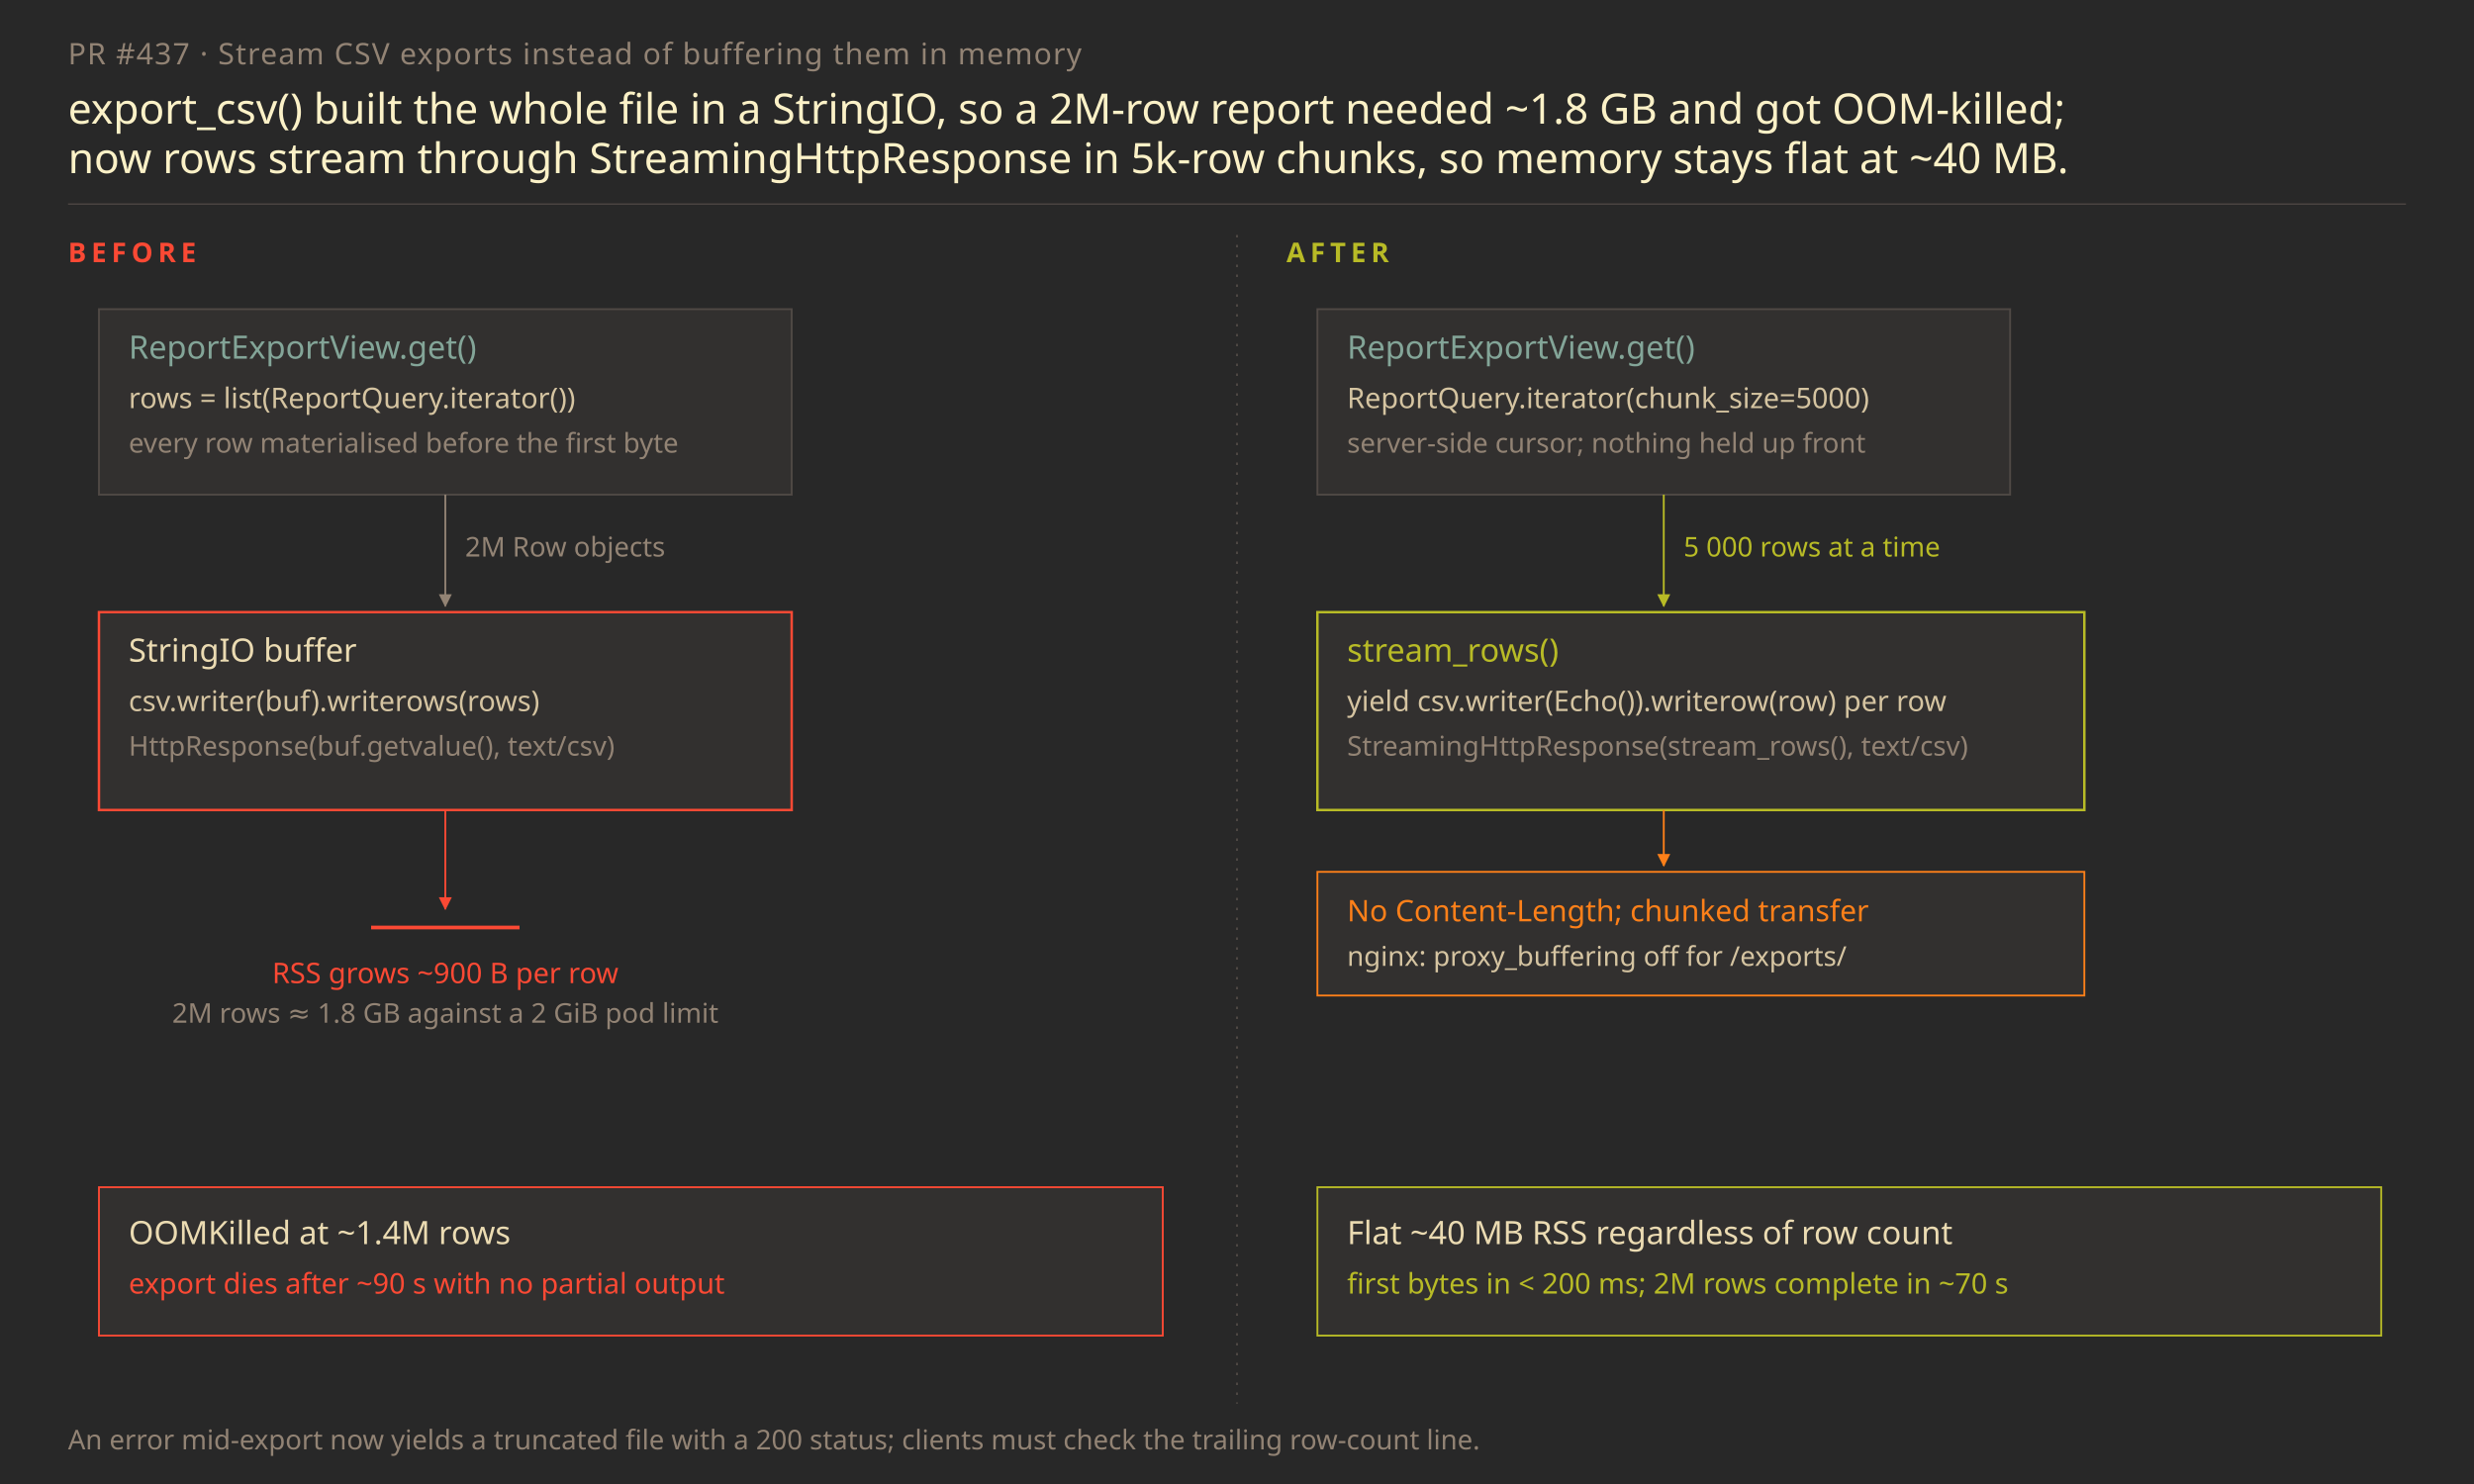
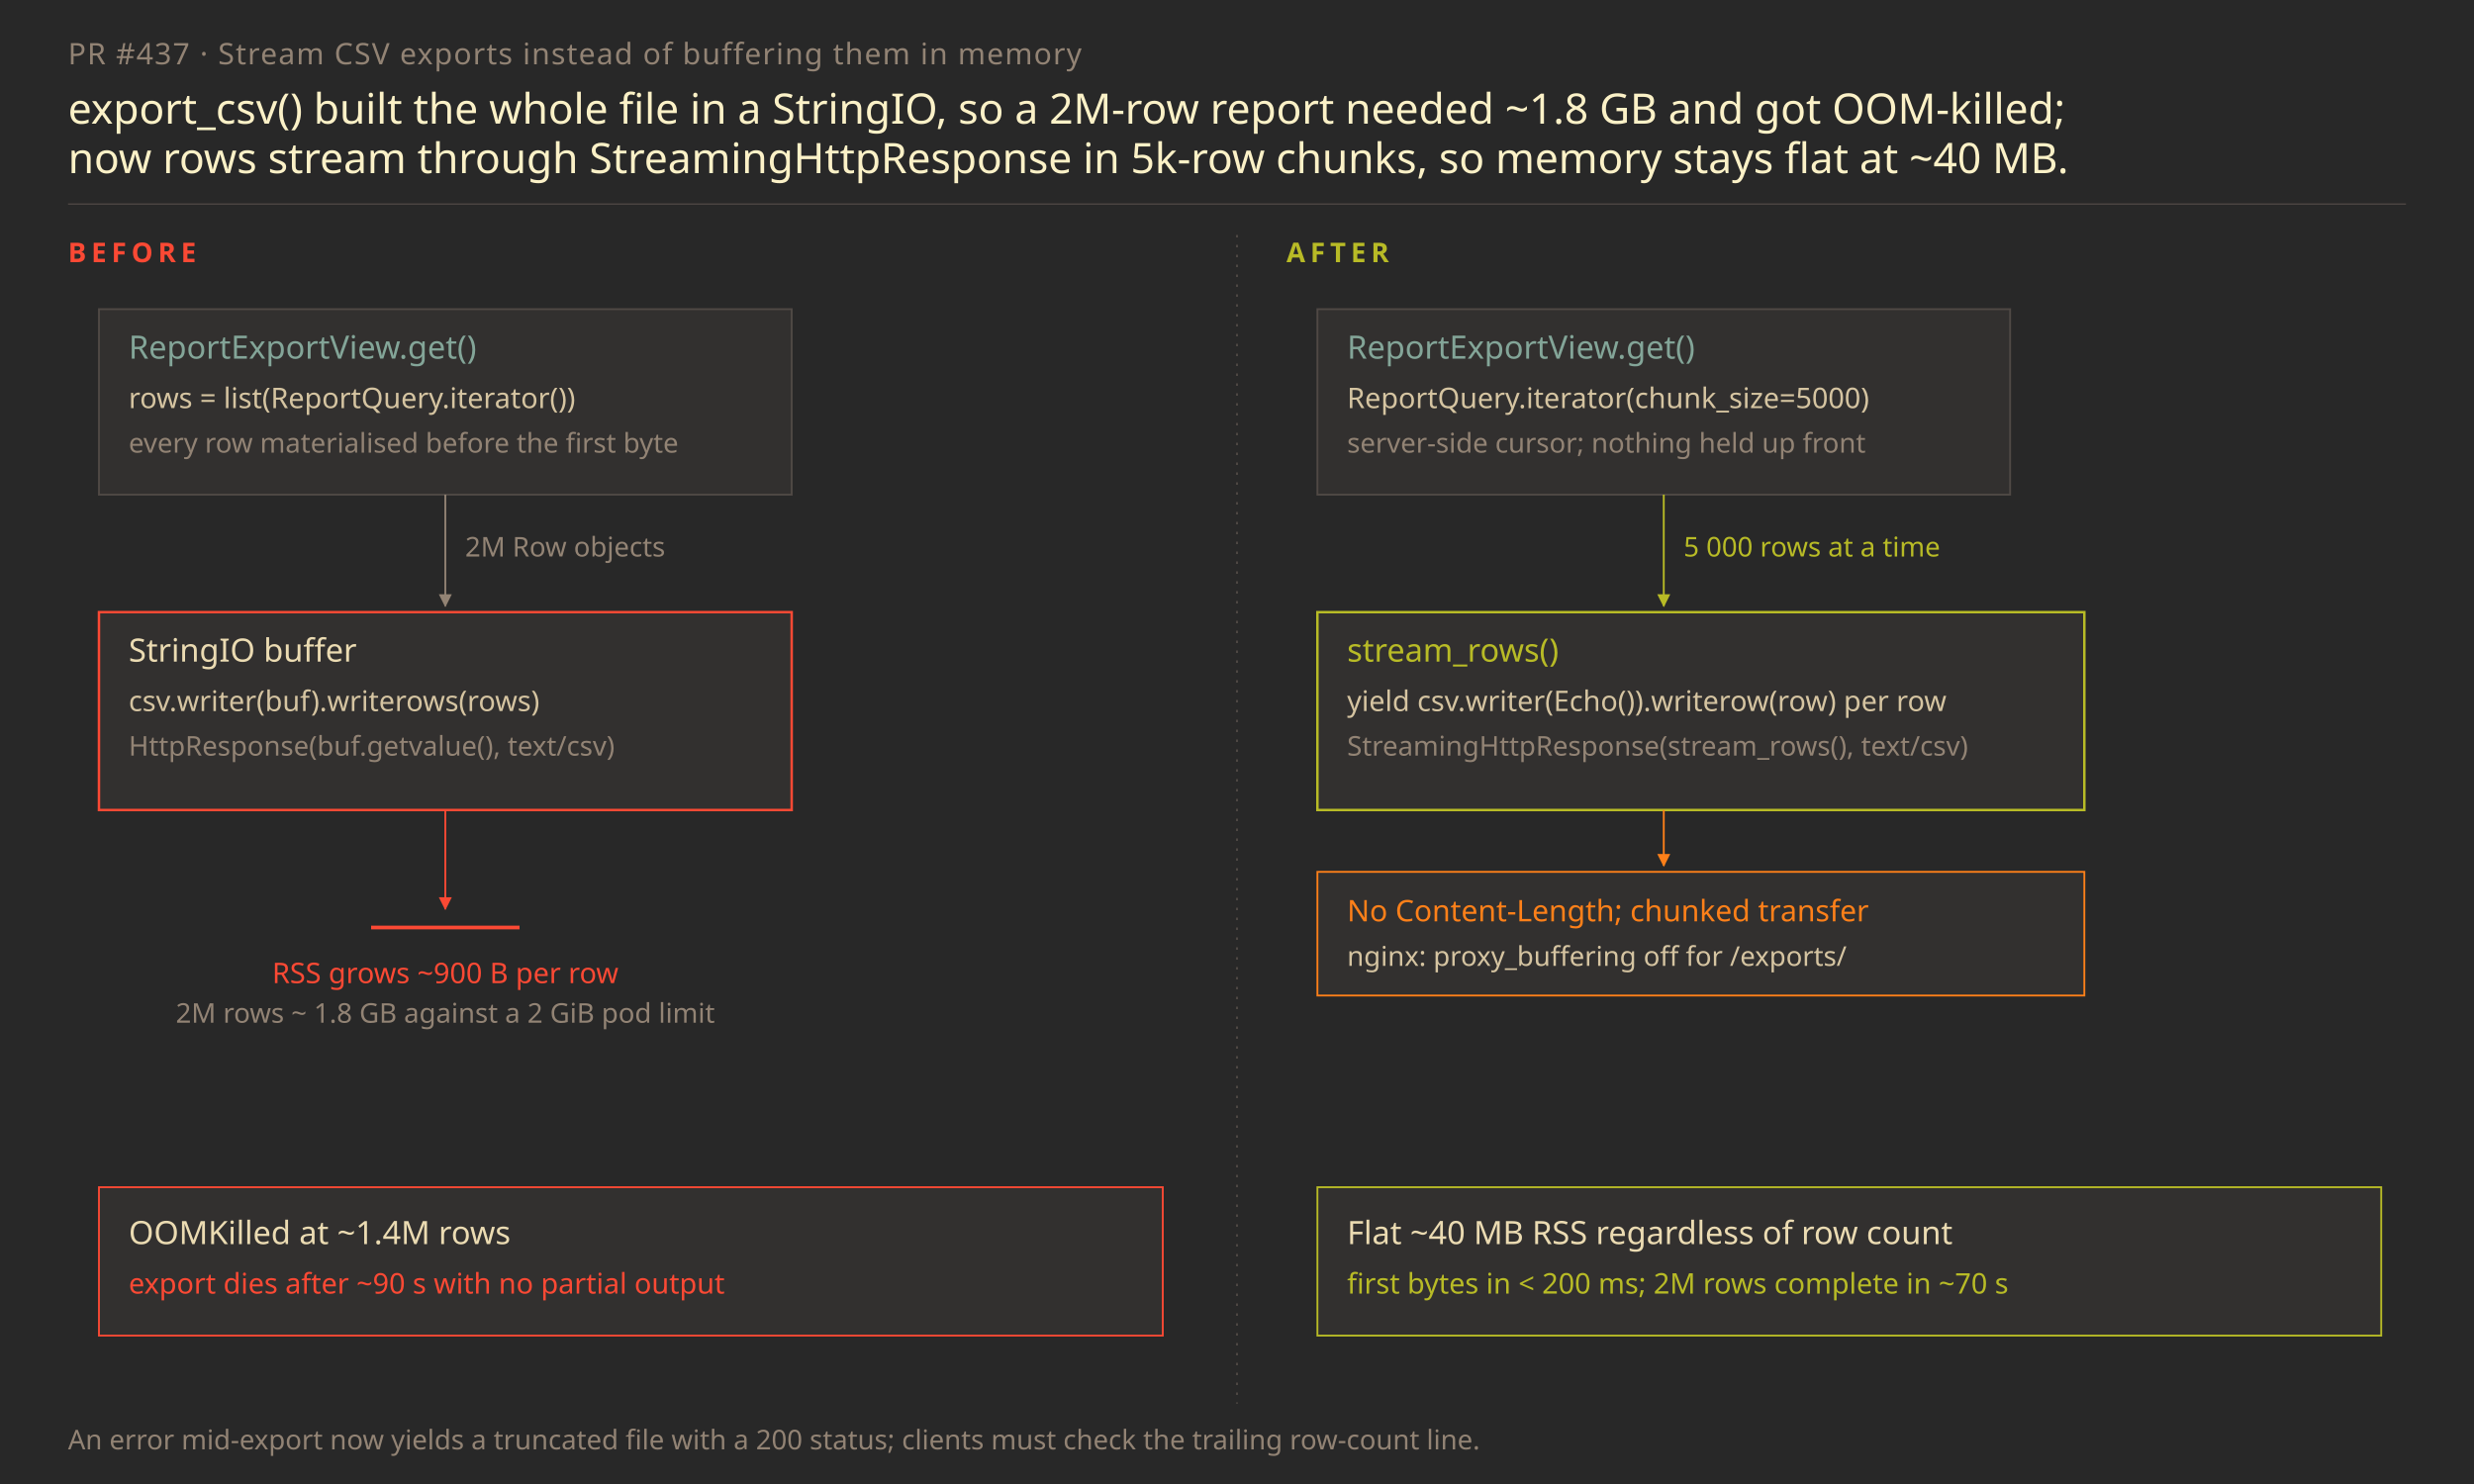
<svg xmlns="http://www.w3.org/2000/svg" viewBox="0 0 2000 1200" font-family="'Segoe UI', 'Noto Sans', 'DejaVu Sans', ui-sans-serif, system-ui, sans-serif">
  <rect x="0" y="0" width="2000" height="1200" fill="#282828" />
  <defs>
    <marker id="arr-dim" viewBox="0 0 10 10" refX="9" refY="5" markerWidth="7" markerHeight="7" orient="auto-start-reverse">
      <path d="M0,0 L10,5 L0,10 z" fill="#928374" />
    </marker>
    <marker id="arr-blue" viewBox="0 0 10 10" refX="9" refY="5" markerWidth="7" markerHeight="7" orient="auto-start-reverse">
      <path d="M0,0 L10,5 L0,10 z" fill="#83a598" />
    </marker>
    <marker id="arr-green" viewBox="0 0 10 10" refX="9" refY="5" markerWidth="7" markerHeight="7" orient="auto-start-reverse">
      <path d="M0,0 L10,5 L0,10 z" fill="#b8bb26" />
    </marker>
    <marker id="arr-red" viewBox="0 0 10 10" refX="9" refY="5" markerWidth="7" markerHeight="7" orient="auto-start-reverse">
      <path d="M0,0 L10,5 L0,10 z" fill="#fb4934" />
    </marker>
    <marker id="arr-orange" viewBox="0 0 10 10" refX="9" refY="5" markerWidth="7" markerHeight="7" orient="auto-start-reverse">
      <path d="M0,0 L10,5 L0,10 z" fill="#fe8019" />
    </marker>
  </defs>
  <text x="55" y="52" font-size="24" letter-spacing="1" fill="#928374">PR #437 · Stream CSV exports instead of buffering them in memory</text>
  <text x="55" y="100" font-size="34" fill="#fbf1c7">export_csv() built the whole file in a StringIO, so a 2M-row report needed ~1.8 GB and got OOM-killed;</text>
  <text x="55" y="140" font-size="34" fill="#fbf1c7">now rows stream through StreamingHttpResponse in 5k-row chunks, so memory stays flat at ~40 MB.</text>
  <line x1="55" y1="165" x2="1945" y2="165" stroke="#504945" stroke-width="1" />
  <text x="55" y="212" font-size="22" font-weight="700" letter-spacing="4" fill="#fb4934">BEFORE</text>
  <text x="1040" y="212" font-size="22" font-weight="700" letter-spacing="4" fill="#b8bb26">AFTER</text>
  <line x1="1000" y1="190" x2="1000" y2="1135" stroke="#504945" stroke-width="1.5" stroke-dasharray="2 6" />
  <g>
    <rect x="80" y="250" width="560" height="150" fill="#32302f" stroke="#504945" stroke-width="1.5" />
    <text x="104" y="290" font-size="26" fill="#83a598">ReportExportView.get()</text>
    <text x="104" y="330" font-size="23" fill="#d5c4a1">rows = list(ReportQuery.iterator())</text>
    <text x="104" y="366" font-size="22" fill="#928374">every row materialised before the first byte</text>
  </g>
  <line x1="360" y1="400" x2="360" y2="490" stroke="#928374" stroke-width="1.5" marker-end="url(#arr-dim)" />
  <text x="376" y="450" font-size="22" fill="#928374">2M Row objects</text>
  <g>
    <rect x="80" y="495" width="560" height="160" fill="#32302f" stroke="#fb4934" stroke-width="2" />
    <text x="104" y="535" font-size="26" fill="#ebdbb2">StringIO buffer</text>
    <text x="104" y="575" font-size="23" fill="#d5c4a1">csv.writer(buf).writerows(rows)</text>
    <text x="104" y="611" font-size="22" fill="#928374">HttpResponse(buf.getvalue(), text/csv)</text>
  </g>
  <line x1="360" y1="655" x2="360" y2="735" stroke="#fb4934" stroke-width="1.5" marker-end="url(#arr-red)" />
  <line x1="300" y1="750" x2="420" y2="750" stroke="#fb4934" stroke-width="3" />
  <text x="360" y="795" font-size="23" fill="#fb4934" text-anchor="middle">RSS grows ~900 B per row</text>
-   <text x="360" y="827" font-size="22" fill="#928374" text-anchor="middle">2M rows ≈ 1.8 GB against a 2 GiB pod limit</text>
+   <text x="360" y="827" font-size="22" fill="#928374" text-anchor="middle">2M rows ~ 1.8 GB against a 2 GiB pod limit</text>
  <g>
    <rect x="80" y="960" width="860" height="120" fill="#32302f" stroke="#fb4934" stroke-width="1.5" />
    <text x="104" y="1006" font-size="26" fill="#ebdbb2">OOMKilled at ~1.4M rows</text>
    <text x="104" y="1046" font-size="23" fill="#fb4934">export dies after ~90 s with no partial output</text>
  </g>
  <g>
    <rect x="1065" y="250" width="560" height="150" fill="#32302f" stroke="#504945" stroke-width="1.5" />
    <text x="1089" y="290" font-size="26" fill="#83a598">ReportExportView.get()</text>
    <text x="1089" y="330" font-size="23" fill="#d5c4a1">ReportQuery.iterator(chunk_size=5000)</text>
    <text x="1089" y="366" font-size="22" fill="#928374">server-side cursor; nothing held up front</text>
  </g>
  <line x1="1345" y1="400" x2="1345" y2="490" stroke="#b8bb26" stroke-width="1.5" marker-end="url(#arr-green)" />
  <text x="1361" y="450" font-size="22" fill="#b8bb26">5 000 rows at a time</text>
  <g>
    <rect x="1065" y="495" width="620" height="160" fill="#32302f" stroke="#b8bb26" stroke-width="2" />
    <text x="1089" y="535" font-size="26" fill="#b8bb26">stream_rows()</text>
    <text x="1089" y="575" font-size="23" fill="#d5c4a1">yield csv.writer(Echo()).writerow(row) per row</text>
    <text x="1089" y="611" font-size="22" fill="#928374">StreamingHttpResponse(stream_rows(), text/csv)</text>
  </g>
  <line x1="1345" y1="655" x2="1345" y2="700" stroke="#fe8019" stroke-width="1.5" marker-end="url(#arr-orange)" />
  <g>
    <rect x="1065" y="705" width="620" height="100" fill="#32302f" stroke="#fe8019" stroke-width="1.5" />
    <text x="1089" y="745" font-size="24" fill="#fe8019">No Content-Length; chunked transfer</text>
    <text x="1089" y="781" font-size="22" fill="#d5c4a1">nginx: proxy_buffering off for /exports/</text>
  </g>
  <g>
    <rect x="1065" y="960" width="860" height="120" fill="#32302f" stroke="#b8bb26" stroke-width="1.5" />
    <text x="1089" y="1006" font-size="26" fill="#ebdbb2">Flat ~40 MB RSS regardless of row count</text>
    <text x="1089" y="1046" font-size="23" fill="#b8bb26">first bytes in &lt; 200 ms; 2M rows complete in ~70 s</text>
  </g>
  <text x="55" y="1172" font-size="22" fill="#928374">An error mid-export now yields a truncated file with a 200 status; clients must check the trailing row-count line.</text>
</svg>
